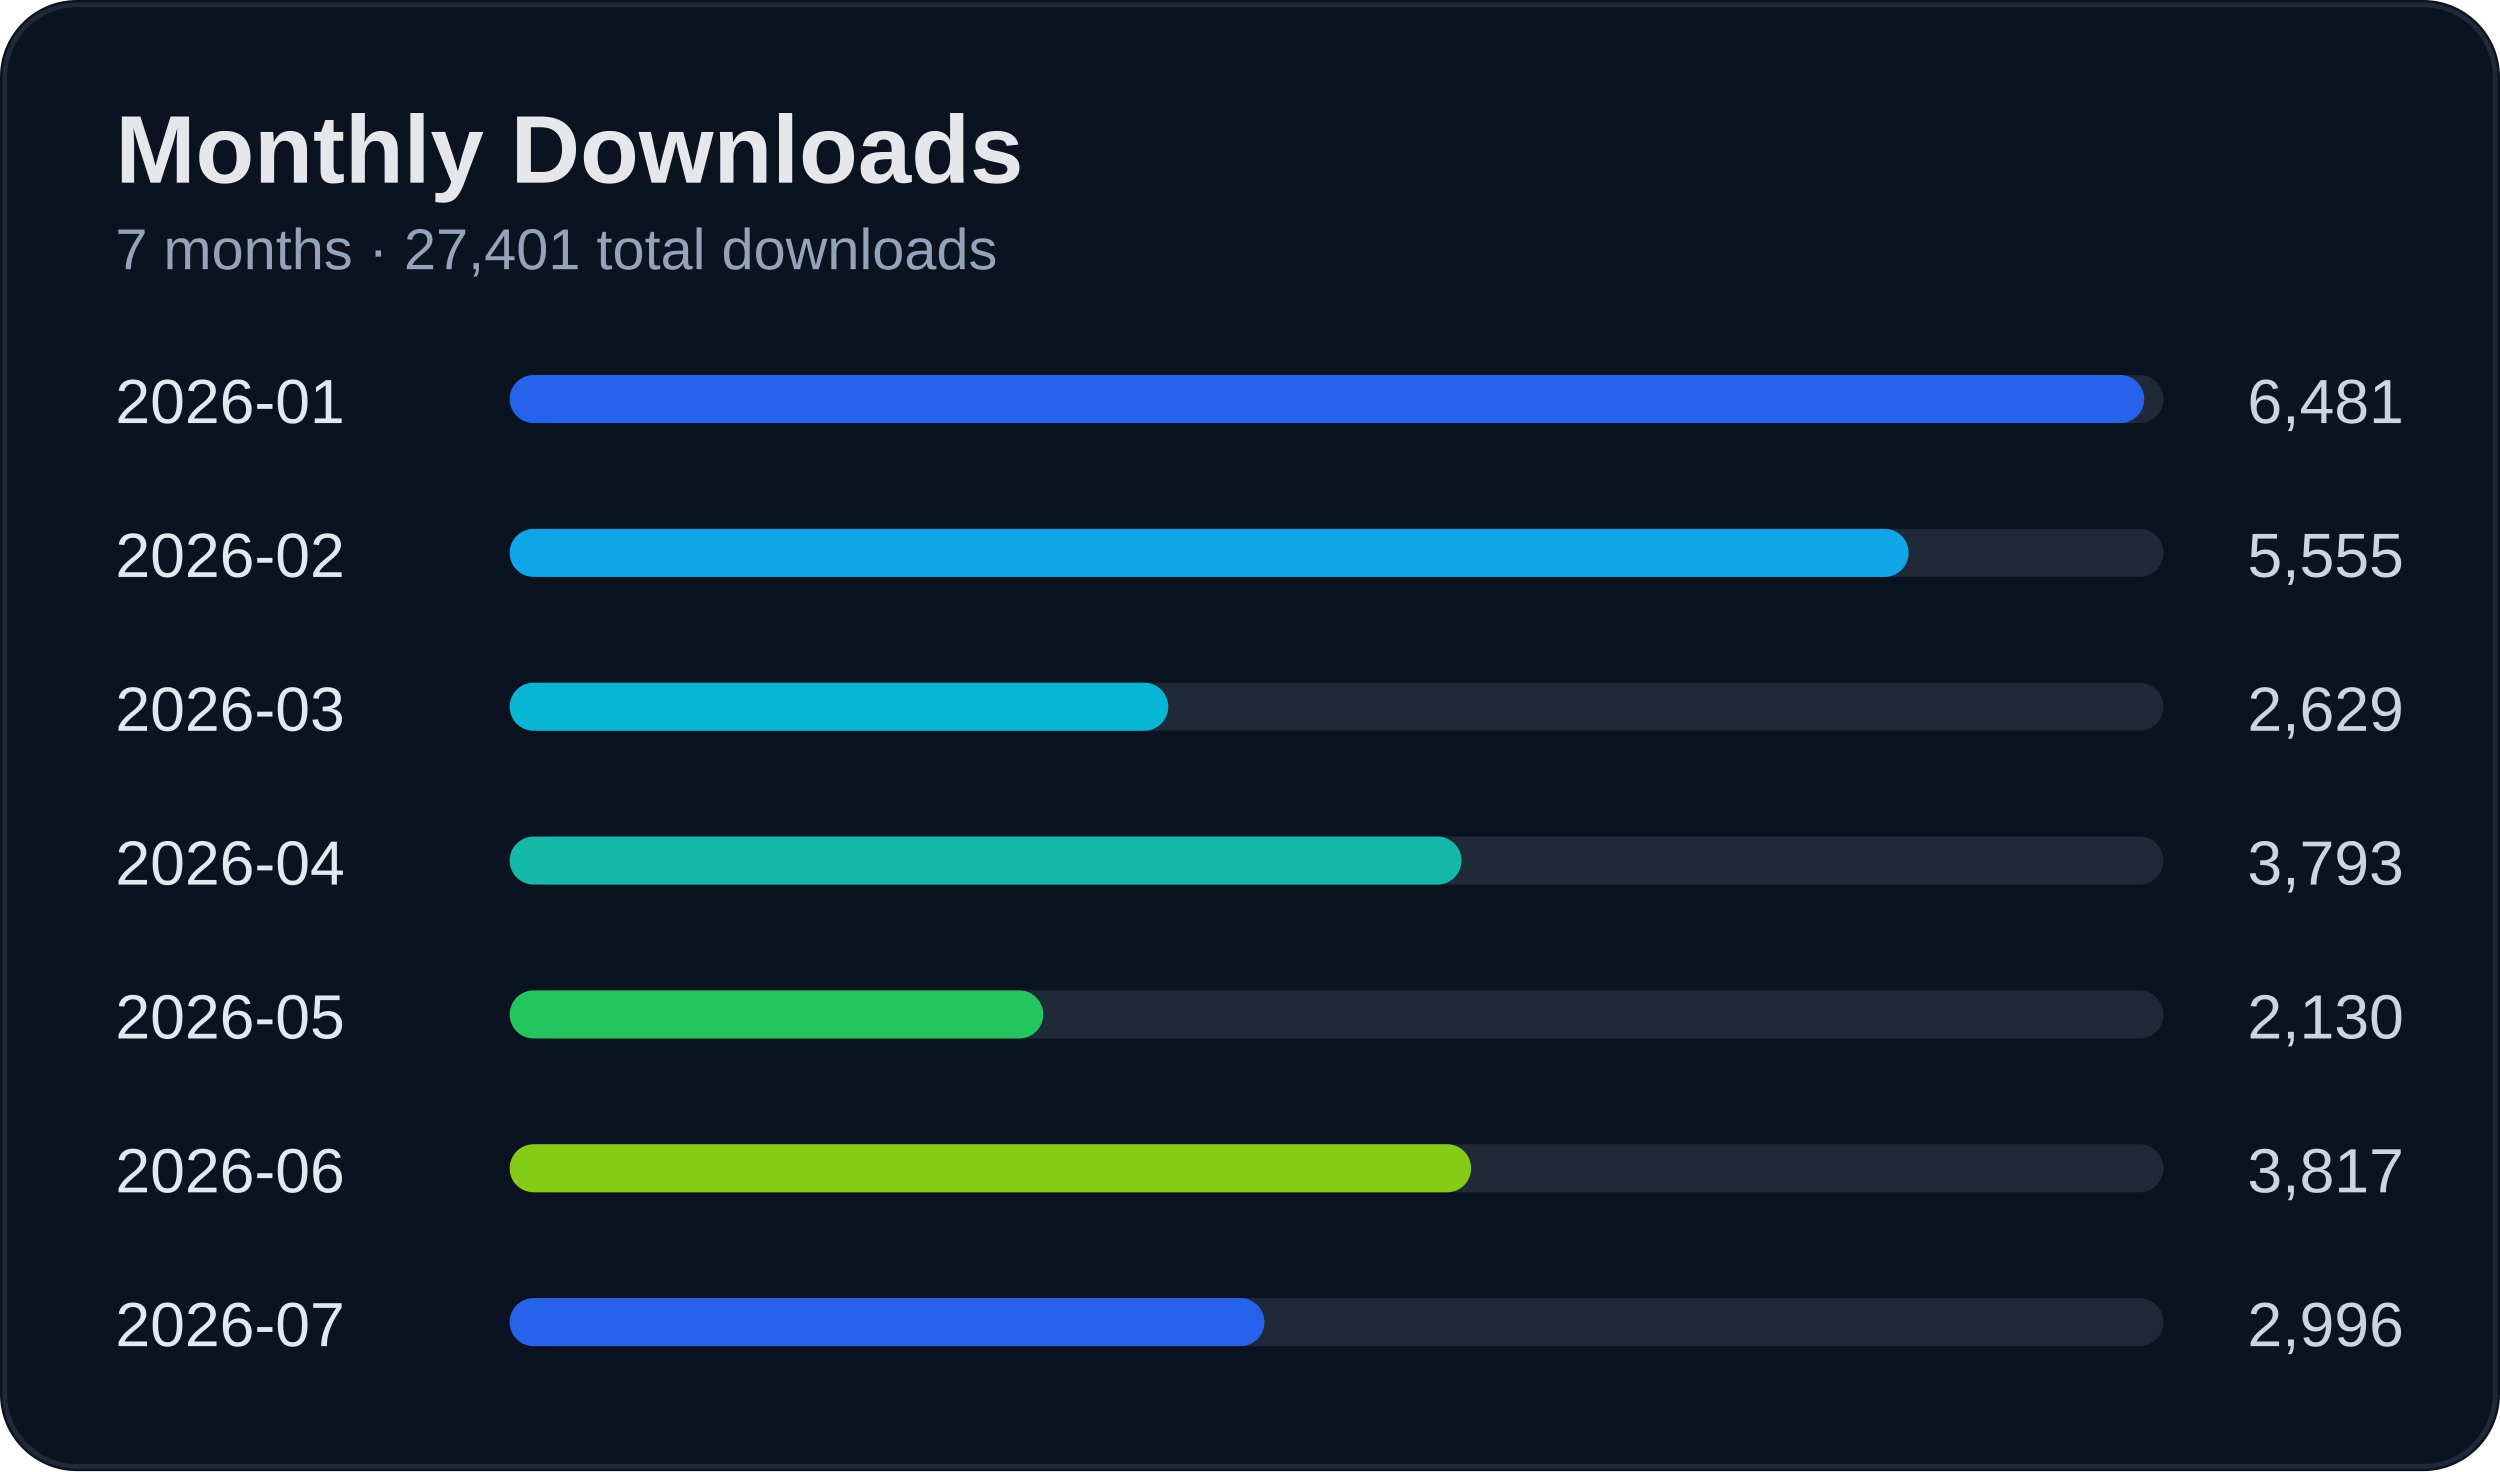
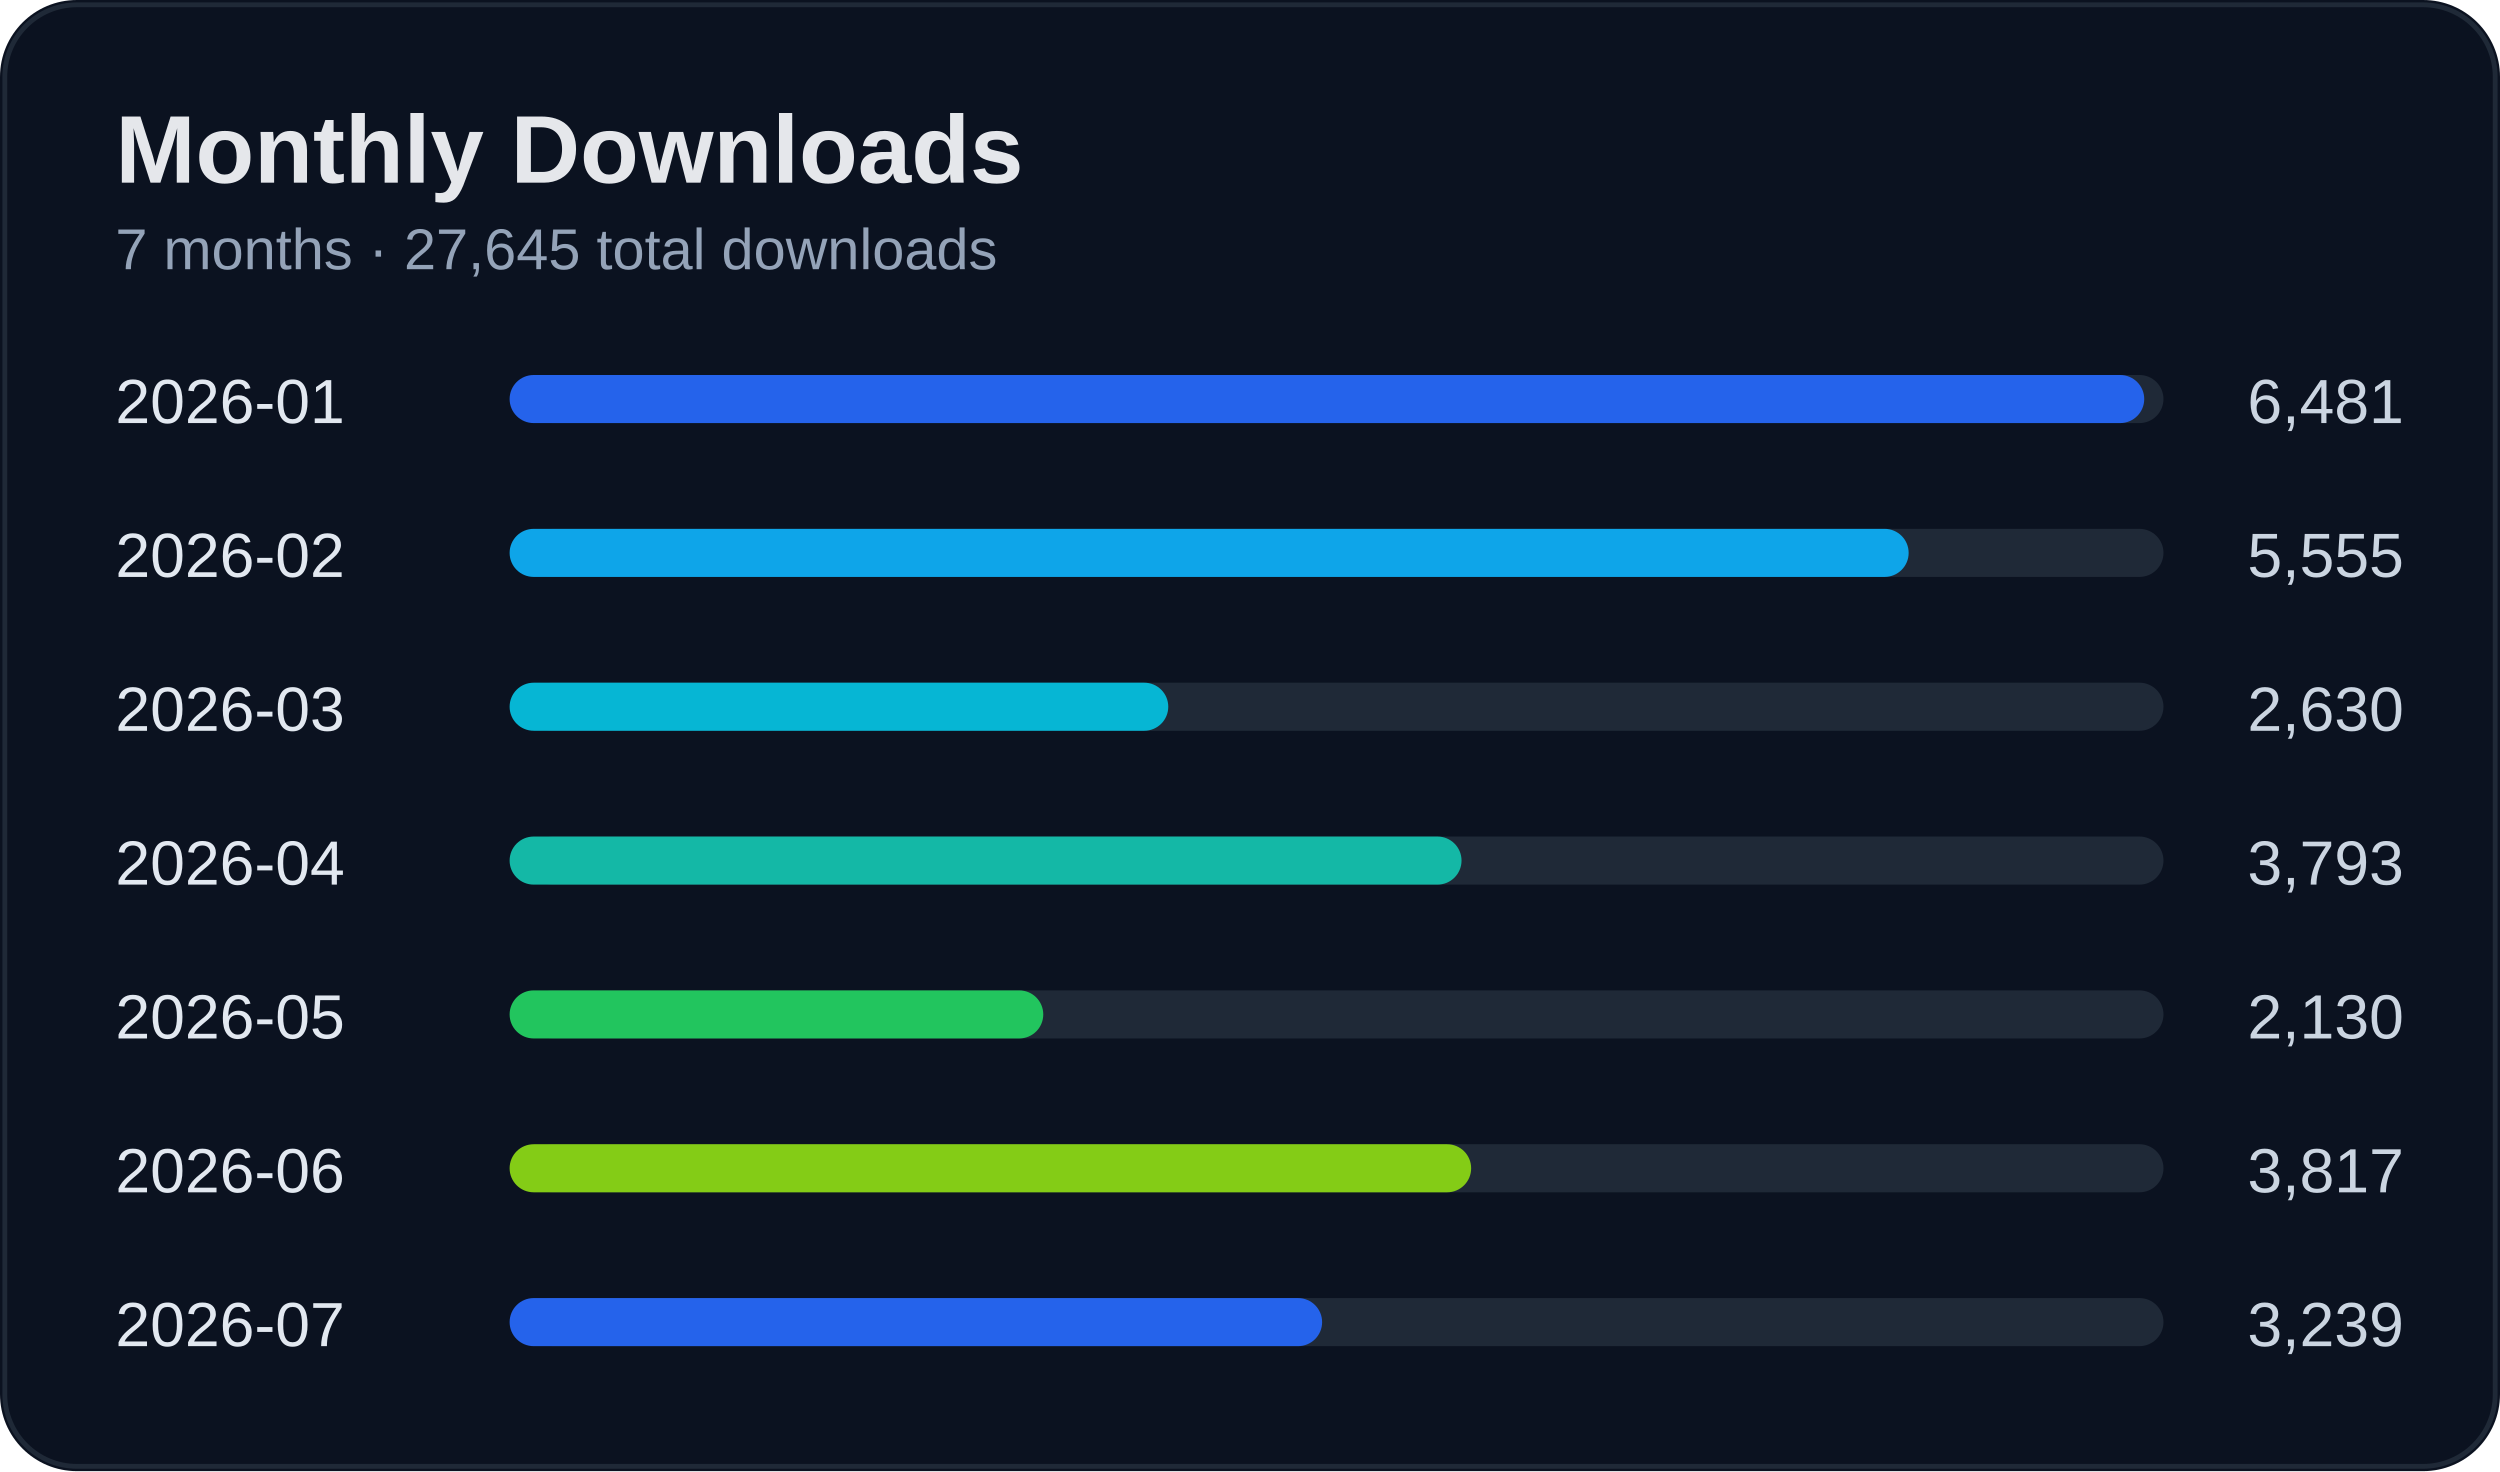
<svg xmlns="http://www.w3.org/2000/svg" width="520" height="306" viewBox="0 0 520 306">
  <rect width="100%" height="100%" rx="16" fill="#0b1220" />
  <rect x="1" y="1" width="518" height="304" rx="15" fill="none" stroke="#1f2937" />
  <text x="24" y="38" fill="#e5e7eb" font-size="20" font-weight="700" font-family="Segoe UI, Arial">Monthly Downloads</text>
-   <text x="24" y="56" fill="#94a3b8" font-size="12" font-family="Segoe UI, Arial">7 months · 27,401 total downloads</text>
+   <text x="24" y="56" fill="#94a3b8" font-size="12" font-family="Segoe UI, Arial">7 months · 27,645 total downloads</text>
  <text x="24" y="88" fill="#e2e8f0" font-size="13" font-family="Segoe UI, Arial">2026-01</text>
  <text x="500" y="88" fill="#cbd5e1" font-size="13" text-anchor="end" font-family="Segoe UI, Arial">6,481</text>
  <rect x="110" y="78" width="340" height="10" rx="5" fill="#1f2937" />
  <rect x="106" y="78" width="340" height="10" rx="5" fill="#2563eb" />
  <text x="24" y="120" fill="#e2e8f0" font-size="13" font-family="Segoe UI, Arial">2026-02</text>
  <text x="500" y="120" fill="#cbd5e1" font-size="13" text-anchor="end" font-family="Segoe UI, Arial">5,555</text>
  <rect x="110" y="110" width="340" height="10" rx="5" fill="#1f2937" />
  <rect x="106" y="110" width="291" height="10" rx="5" fill="#0ea5e9" />
  <text x="24" y="152" fill="#e2e8f0" font-size="13" font-family="Segoe UI, Arial">2026-03</text>
-   <text x="500" y="152" fill="#cbd5e1" font-size="13" text-anchor="end" font-family="Segoe UI, Arial">2,629</text>
+   <text x="500" y="152" fill="#cbd5e1" font-size="13" text-anchor="end" font-family="Segoe UI, Arial">2,630</text>
  <rect x="110" y="142" width="340" height="10" rx="5" fill="#1f2937" />
  <rect x="106" y="142" width="137" height="10" rx="5" fill="#06b6d4" />
  <text x="24" y="184" fill="#e2e8f0" font-size="13" font-family="Segoe UI, Arial">2026-04</text>
  <text x="500" y="184" fill="#cbd5e1" font-size="13" text-anchor="end" font-family="Segoe UI, Arial">3,793</text>
  <rect x="110" y="174" width="340" height="10" rx="5" fill="#1f2937" />
  <rect x="106" y="174" width="198" height="10" rx="5" fill="#14b8a6" />
  <text x="24" y="216" fill="#e2e8f0" font-size="13" font-family="Segoe UI, Arial">2026-05</text>
  <text x="500" y="216" fill="#cbd5e1" font-size="13" text-anchor="end" font-family="Segoe UI, Arial">2,130</text>
  <rect x="110" y="206" width="340" height="10" rx="5" fill="#1f2937" />
  <rect x="106" y="206" width="111" height="10" rx="5" fill="#22c55e" />
  <text x="24" y="248" fill="#e2e8f0" font-size="13" font-family="Segoe UI, Arial">2026-06</text>
  <text x="500" y="248" fill="#cbd5e1" font-size="13" text-anchor="end" font-family="Segoe UI, Arial">3,817</text>
  <rect x="110" y="238" width="340" height="10" rx="5" fill="#1f2937" />
  <rect x="106" y="238" width="200" height="10" rx="5" fill="#84cc16" />
  <text x="24" y="280" fill="#e2e8f0" font-size="13" font-family="Segoe UI, Arial">2026-07</text>
-   <text x="500" y="280" fill="#cbd5e1" font-size="13" text-anchor="end" font-family="Segoe UI, Arial">2,996</text>
+   <text x="500" y="280" fill="#cbd5e1" font-size="13" text-anchor="end" font-family="Segoe UI, Arial">3,239</text>
  <rect x="110" y="270" width="340" height="10" rx="5" fill="#1f2937" />
-   <rect x="106" y="270" width="157" height="10" rx="5" fill="#2563eb" />
+   <rect x="106" y="270" width="169" height="10" rx="5" fill="#2563eb" />
</svg>
